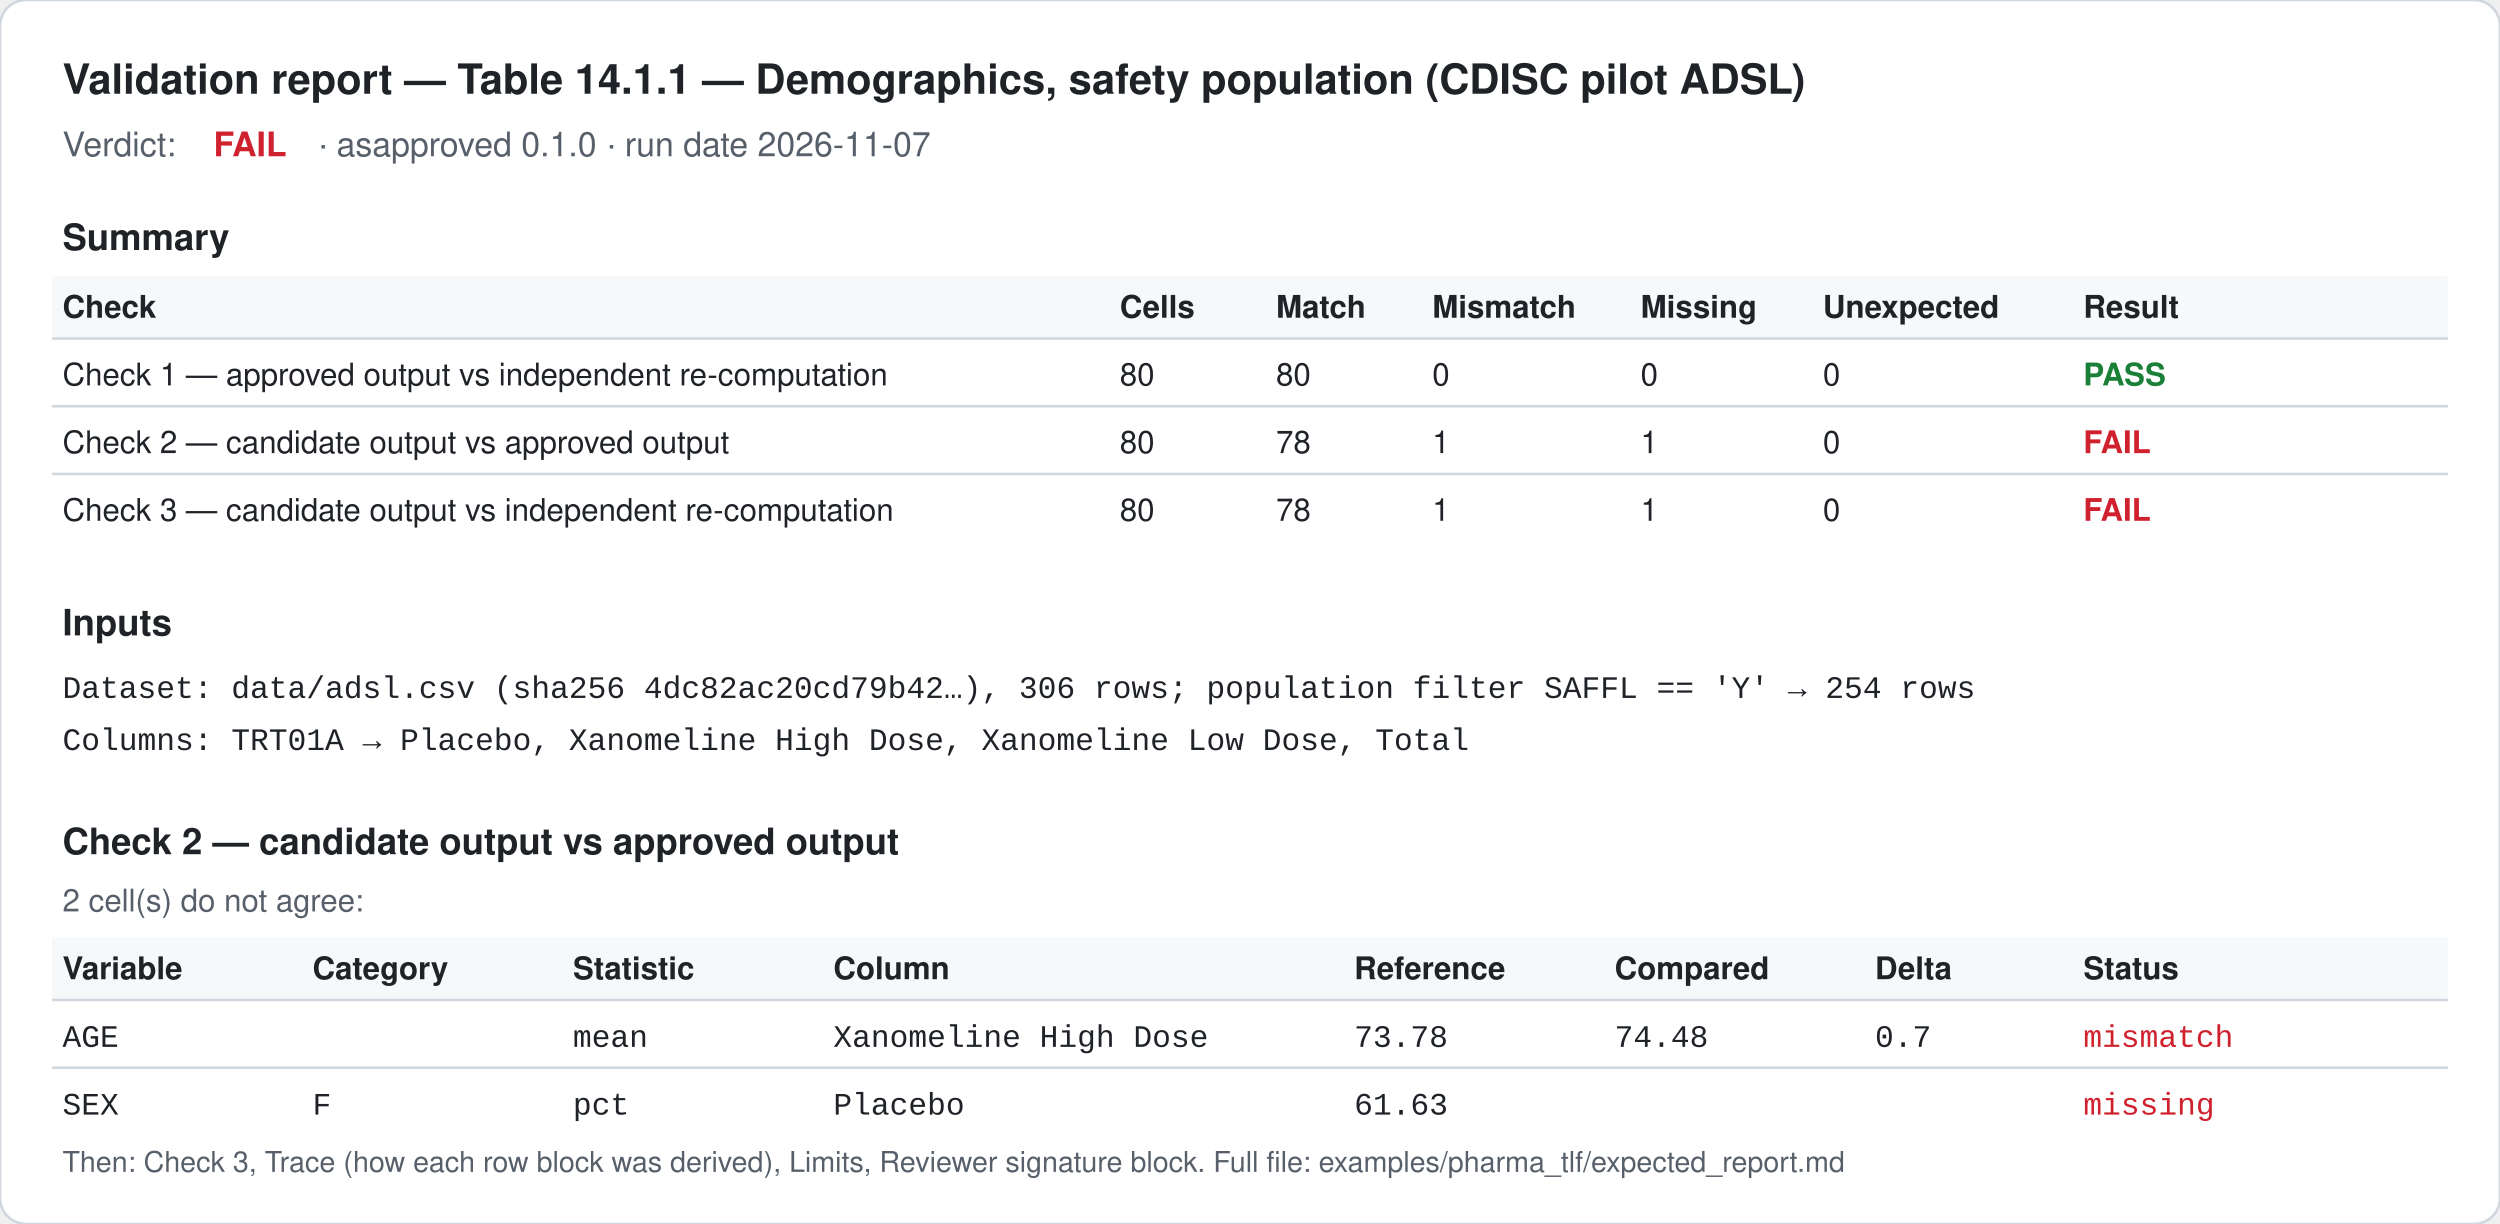
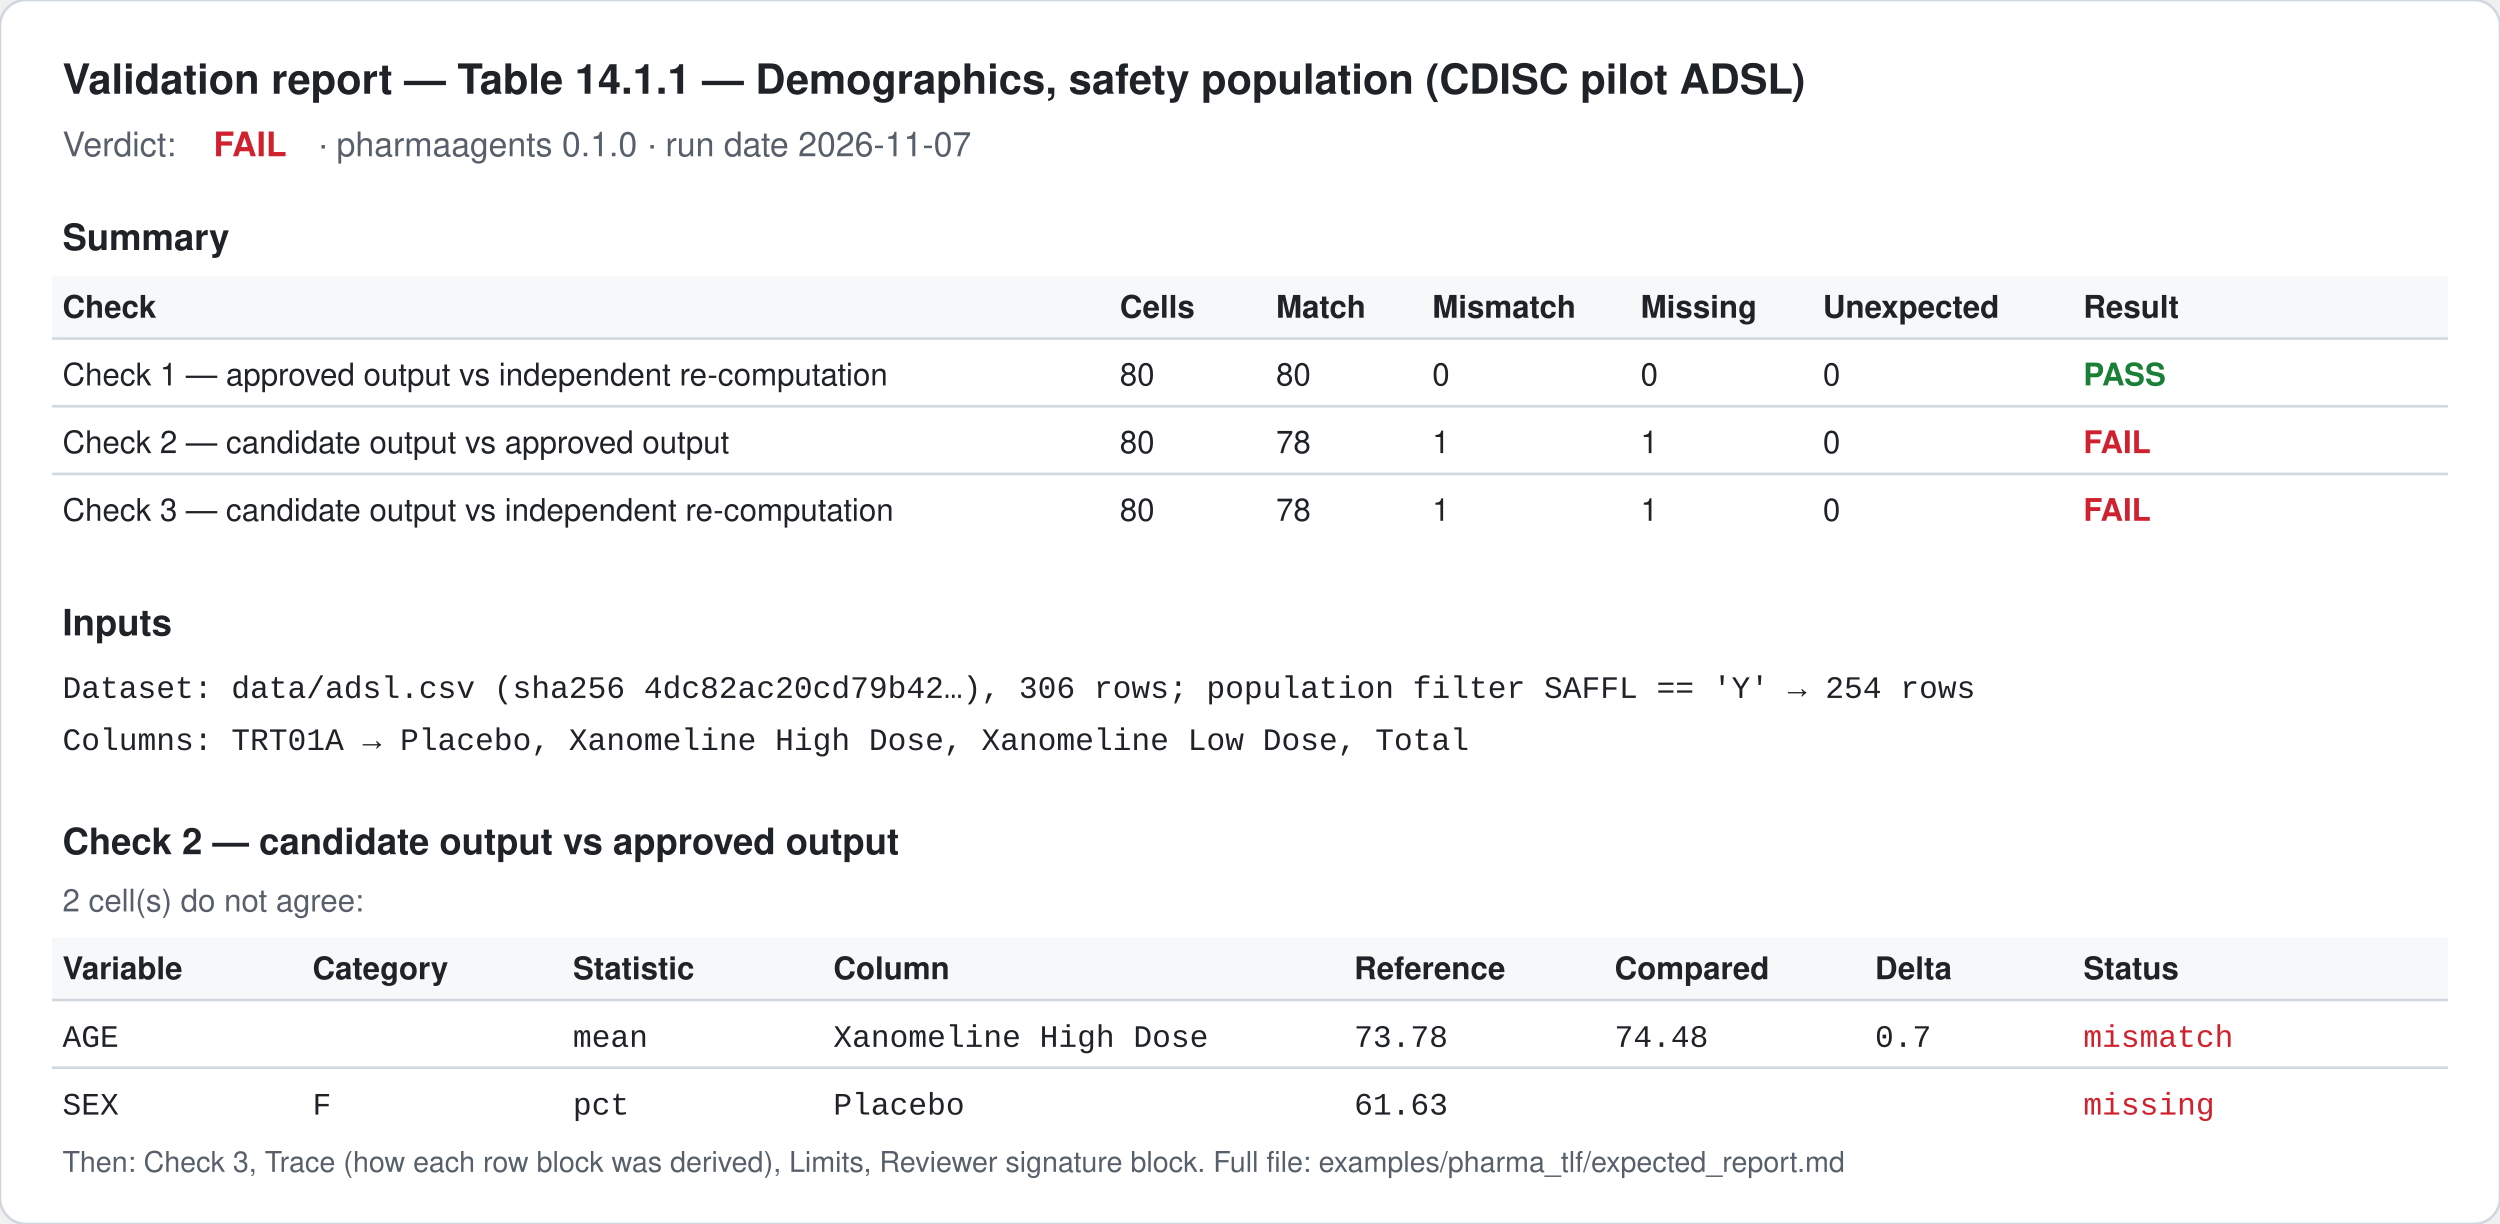
<svg xmlns="http://www.w3.org/2000/svg" width="960" height="470" viewBox="0 0 960 470" role="img" aria-labelledby="t">
  <rect width="960" height="470" rx="10" fill="#ffffff" stroke="#d0d7de" />
  <text x="24" y="36" font-family="ui-sans-serif, -apple-system, 'Segoe UI', Helvetica, Arial, sans-serif" font-size="16" font-weight="700" fill="#1f2328" text-anchor="start">Validation report — Table 14.1.1 — Demographics, safety population (CDISC pilot ADSL)</text>
  <text x="24" y="60" font-family="ui-sans-serif, -apple-system, 'Segoe UI', Helvetica, Arial, sans-serif" font-size="13" font-weight="normal" fill="#57606a" text-anchor="start">Verdict: </text>
  <text x="82" y="60" font-family="ui-sans-serif, -apple-system, 'Segoe UI', Helvetica, Arial, sans-serif" font-size="13" font-weight="700" fill="#cf222e" text-anchor="start">FAIL</text>
-   <text x="122" y="60" font-family="ui-sans-serif, -apple-system, 'Segoe UI', Helvetica, Arial, sans-serif" font-size="13" font-weight="normal" fill="#57606a" text-anchor="start">· asapproved 0.1.0 · run date 2026-11-07</text>
+   <text x="122" y="60" font-family="ui-sans-serif, -apple-system, 'Segoe UI', Helvetica, Arial, sans-serif" font-size="13" font-weight="normal" fill="#57606a" text-anchor="start">· pharmaagents 0.1.0 · run date 2026-11-07</text>
  <text x="24" y="96" font-family="ui-sans-serif, -apple-system, 'Segoe UI', Helvetica, Arial, sans-serif" font-size="14" font-weight="600" fill="#1f2328" text-anchor="start">Summary</text>
  <rect x="20" y="106" width="920" height="24" fill="#f6f8fa" />
  <text x="24" y="122" font-family="ui-sans-serif, -apple-system, 'Segoe UI', Helvetica, Arial, sans-serif" font-size="12" font-weight="600" fill="#1f2328" text-anchor="start">Check</text>
  <text x="430" y="122" font-family="ui-sans-serif, -apple-system, 'Segoe UI', Helvetica, Arial, sans-serif" font-size="12" font-weight="600" fill="#1f2328" text-anchor="start">Cells</text>
  <text x="490" y="122" font-family="ui-sans-serif, -apple-system, 'Segoe UI', Helvetica, Arial, sans-serif" font-size="12" font-weight="600" fill="#1f2328" text-anchor="start">Match</text>
  <text x="550" y="122" font-family="ui-sans-serif, -apple-system, 'Segoe UI', Helvetica, Arial, sans-serif" font-size="12" font-weight="600" fill="#1f2328" text-anchor="start">Mismatch</text>
  <text x="630" y="122" font-family="ui-sans-serif, -apple-system, 'Segoe UI', Helvetica, Arial, sans-serif" font-size="12" font-weight="600" fill="#1f2328" text-anchor="start">Missing</text>
  <text x="700" y="122" font-family="ui-sans-serif, -apple-system, 'Segoe UI', Helvetica, Arial, sans-serif" font-size="12" font-weight="600" fill="#1f2328" text-anchor="start">Unexpected</text>
  <text x="800" y="122" font-family="ui-sans-serif, -apple-system, 'Segoe UI', Helvetica, Arial, sans-serif" font-size="12" font-weight="600" fill="#1f2328" text-anchor="start">Result</text>
  <line x1="20" y1="130" x2="940" y2="130" stroke="#d0d7de" />
  <text x="24" y="148" font-family="ui-sans-serif, -apple-system, 'Segoe UI', Helvetica, Arial, sans-serif" font-size="12" font-weight="normal" fill="#1f2328" text-anchor="start">Check 1 — approved output vs independent re-computation</text>
  <text x="430" y="148" font-family="ui-sans-serif, -apple-system, 'Segoe UI', Helvetica, Arial, sans-serif" font-size="12" font-weight="normal" fill="#1f2328" text-anchor="start">80</text>
  <text x="490" y="148" font-family="ui-sans-serif, -apple-system, 'Segoe UI', Helvetica, Arial, sans-serif" font-size="12" font-weight="normal" fill="#1f2328" text-anchor="start">80</text>
  <text x="550" y="148" font-family="ui-sans-serif, -apple-system, 'Segoe UI', Helvetica, Arial, sans-serif" font-size="12" font-weight="normal" fill="#1f2328" text-anchor="start">0</text>
  <text x="630" y="148" font-family="ui-sans-serif, -apple-system, 'Segoe UI', Helvetica, Arial, sans-serif" font-size="12" font-weight="normal" fill="#1f2328" text-anchor="start">0</text>
  <text x="700" y="148" font-family="ui-sans-serif, -apple-system, 'Segoe UI', Helvetica, Arial, sans-serif" font-size="12" font-weight="normal" fill="#1f2328" text-anchor="start">0</text>
  <text x="800" y="148" font-family="ui-sans-serif, -apple-system, 'Segoe UI', Helvetica, Arial, sans-serif" font-size="12" font-weight="600" fill="#1a7f37" text-anchor="start">PASS</text>
  <line x1="20" y1="156" x2="940" y2="156" stroke="#d0d7de" />
  <text x="24" y="174" font-family="ui-sans-serif, -apple-system, 'Segoe UI', Helvetica, Arial, sans-serif" font-size="12" font-weight="normal" fill="#1f2328" text-anchor="start">Check 2 — candidate output vs approved output</text>
  <text x="430" y="174" font-family="ui-sans-serif, -apple-system, 'Segoe UI', Helvetica, Arial, sans-serif" font-size="12" font-weight="normal" fill="#1f2328" text-anchor="start">80</text>
  <text x="490" y="174" font-family="ui-sans-serif, -apple-system, 'Segoe UI', Helvetica, Arial, sans-serif" font-size="12" font-weight="normal" fill="#1f2328" text-anchor="start">78</text>
  <text x="550" y="174" font-family="ui-sans-serif, -apple-system, 'Segoe UI', Helvetica, Arial, sans-serif" font-size="12" font-weight="normal" fill="#1f2328" text-anchor="start">1</text>
  <text x="630" y="174" font-family="ui-sans-serif, -apple-system, 'Segoe UI', Helvetica, Arial, sans-serif" font-size="12" font-weight="normal" fill="#1f2328" text-anchor="start">1</text>
  <text x="700" y="174" font-family="ui-sans-serif, -apple-system, 'Segoe UI', Helvetica, Arial, sans-serif" font-size="12" font-weight="normal" fill="#1f2328" text-anchor="start">0</text>
  <text x="800" y="174" font-family="ui-sans-serif, -apple-system, 'Segoe UI', Helvetica, Arial, sans-serif" font-size="12" font-weight="600" fill="#cf222e" text-anchor="start">FAIL</text>
  <line x1="20" y1="182" x2="940" y2="182" stroke="#d0d7de" />
  <text x="24" y="200" font-family="ui-sans-serif, -apple-system, 'Segoe UI', Helvetica, Arial, sans-serif" font-size="12" font-weight="normal" fill="#1f2328" text-anchor="start">Check 3 — candidate output vs independent re-computation</text>
  <text x="430" y="200" font-family="ui-sans-serif, -apple-system, 'Segoe UI', Helvetica, Arial, sans-serif" font-size="12" font-weight="normal" fill="#1f2328" text-anchor="start">80</text>
  <text x="490" y="200" font-family="ui-sans-serif, -apple-system, 'Segoe UI', Helvetica, Arial, sans-serif" font-size="12" font-weight="normal" fill="#1f2328" text-anchor="start">78</text>
  <text x="550" y="200" font-family="ui-sans-serif, -apple-system, 'Segoe UI', Helvetica, Arial, sans-serif" font-size="12" font-weight="normal" fill="#1f2328" text-anchor="start">1</text>
  <text x="630" y="200" font-family="ui-sans-serif, -apple-system, 'Segoe UI', Helvetica, Arial, sans-serif" font-size="12" font-weight="normal" fill="#1f2328" text-anchor="start">1</text>
  <text x="700" y="200" font-family="ui-sans-serif, -apple-system, 'Segoe UI', Helvetica, Arial, sans-serif" font-size="12" font-weight="normal" fill="#1f2328" text-anchor="start">0</text>
  <text x="800" y="200" font-family="ui-sans-serif, -apple-system, 'Segoe UI', Helvetica, Arial, sans-serif" font-size="12" font-weight="600" fill="#cf222e" text-anchor="start">FAIL</text>
  <text x="24" y="244" font-family="ui-sans-serif, -apple-system, 'Segoe UI', Helvetica, Arial, sans-serif" font-size="14" font-weight="600" fill="#1f2328" text-anchor="start">Inputs</text>
  <text x="24" y="268" font-family="ui-monospace, Menlo, Consolas, 'Liberation Mono', monospace" font-size="12" font-weight="normal" fill="#1f2328" text-anchor="start">Dataset: data/adsl.csv (sha256 4dc82ac20cd79b42…), 306 rows; population filter SAFFL == 'Y' → 254 rows</text>
  <text x="24" y="288" font-family="ui-monospace, Menlo, Consolas, 'Liberation Mono', monospace" font-size="12" font-weight="normal" fill="#1f2328" text-anchor="start">Columns: TRT01A → Placebo, Xanomeline High Dose, Xanomeline Low Dose, Total</text>
  <text x="24" y="328" font-family="ui-sans-serif, -apple-system, 'Segoe UI', Helvetica, Arial, sans-serif" font-size="14" font-weight="600" fill="#1f2328" text-anchor="start">Check 2 — candidate output vs approved output</text>
  <text x="24" y="350" font-family="ui-sans-serif, -apple-system, 'Segoe UI', Helvetica, Arial, sans-serif" font-size="12" font-weight="normal" fill="#57606a" text-anchor="start">2 cell(s) do not agree:</text>
  <rect x="20" y="360" width="920" height="24" fill="#f6f8fa" />
  <text x="24" y="376" font-family="ui-sans-serif, -apple-system, 'Segoe UI', Helvetica, Arial, sans-serif" font-size="12" font-weight="600" fill="#1f2328" text-anchor="start">Variable</text>
  <text x="120" y="376" font-family="ui-sans-serif, -apple-system, 'Segoe UI', Helvetica, Arial, sans-serif" font-size="12" font-weight="600" fill="#1f2328" text-anchor="start">Category</text>
  <text x="220" y="376" font-family="ui-sans-serif, -apple-system, 'Segoe UI', Helvetica, Arial, sans-serif" font-size="12" font-weight="600" fill="#1f2328" text-anchor="start">Statistic</text>
  <text x="320" y="376" font-family="ui-sans-serif, -apple-system, 'Segoe UI', Helvetica, Arial, sans-serif" font-size="12" font-weight="600" fill="#1f2328" text-anchor="start">Column</text>
  <text x="520" y="376" font-family="ui-sans-serif, -apple-system, 'Segoe UI', Helvetica, Arial, sans-serif" font-size="12" font-weight="600" fill="#1f2328" text-anchor="start">Reference</text>
  <text x="620" y="376" font-family="ui-sans-serif, -apple-system, 'Segoe UI', Helvetica, Arial, sans-serif" font-size="12" font-weight="600" fill="#1f2328" text-anchor="start">Compared</text>
  <text x="720" y="376" font-family="ui-sans-serif, -apple-system, 'Segoe UI', Helvetica, Arial, sans-serif" font-size="12" font-weight="600" fill="#1f2328" text-anchor="start">Delta</text>
  <text x="800" y="376" font-family="ui-sans-serif, -apple-system, 'Segoe UI', Helvetica, Arial, sans-serif" font-size="12" font-weight="600" fill="#1f2328" text-anchor="start">Status</text>
  <line x1="20" y1="384" x2="940" y2="384" stroke="#d0d7de" />
  <text x="24" y="402" font-family="ui-monospace, Menlo, Consolas, 'Liberation Mono', monospace" font-size="12" font-weight="normal" fill="#1f2328" text-anchor="start">AGE</text>
  <text x="120" y="402" font-family="ui-monospace, Menlo, Consolas, 'Liberation Mono', monospace" font-size="12" font-weight="normal" fill="#1f2328" text-anchor="start" />
  <text x="220" y="402" font-family="ui-monospace, Menlo, Consolas, 'Liberation Mono', monospace" font-size="12" font-weight="normal" fill="#1f2328" text-anchor="start">mean</text>
  <text x="320" y="402" font-family="ui-monospace, Menlo, Consolas, 'Liberation Mono', monospace" font-size="12" font-weight="normal" fill="#1f2328" text-anchor="start">Xanomeline High Dose</text>
  <text x="520" y="402" font-family="ui-monospace, Menlo, Consolas, 'Liberation Mono', monospace" font-size="12" font-weight="normal" fill="#1f2328" text-anchor="start">73.78</text>
  <text x="620" y="402" font-family="ui-monospace, Menlo, Consolas, 'Liberation Mono', monospace" font-size="12" font-weight="normal" fill="#1f2328" text-anchor="start">74.48</text>
  <text x="720" y="402" font-family="ui-monospace, Menlo, Consolas, 'Liberation Mono', monospace" font-size="12" font-weight="normal" fill="#1f2328" text-anchor="start">0.7</text>
  <text x="800" y="402" font-family="ui-monospace, Menlo, Consolas, 'Liberation Mono', monospace" font-size="12" font-weight="normal" fill="#cf222e" text-anchor="start">mismatch</text>
  <line x1="20" y1="410" x2="940" y2="410" stroke="#d0d7de" />
  <text x="24" y="428" font-family="ui-monospace, Menlo, Consolas, 'Liberation Mono', monospace" font-size="12" font-weight="normal" fill="#1f2328" text-anchor="start">SEX</text>
  <text x="120" y="428" font-family="ui-monospace, Menlo, Consolas, 'Liberation Mono', monospace" font-size="12" font-weight="normal" fill="#1f2328" text-anchor="start">F</text>
  <text x="220" y="428" font-family="ui-monospace, Menlo, Consolas, 'Liberation Mono', monospace" font-size="12" font-weight="normal" fill="#1f2328" text-anchor="start">pct</text>
  <text x="320" y="428" font-family="ui-monospace, Menlo, Consolas, 'Liberation Mono', monospace" font-size="12" font-weight="normal" fill="#1f2328" text-anchor="start">Placebo</text>
  <text x="520" y="428" font-family="ui-monospace, Menlo, Consolas, 'Liberation Mono', monospace" font-size="12" font-weight="normal" fill="#1f2328" text-anchor="start">61.63</text>
  <text x="620" y="428" font-family="ui-monospace, Menlo, Consolas, 'Liberation Mono', monospace" font-size="12" font-weight="normal" fill="#1f2328" text-anchor="start" />
  <text x="720" y="428" font-family="ui-monospace, Menlo, Consolas, 'Liberation Mono', monospace" font-size="12" font-weight="normal" fill="#1f2328" text-anchor="start" />
  <text x="800" y="428" font-family="ui-monospace, Menlo, Consolas, 'Liberation Mono', monospace" font-size="12" font-weight="normal" fill="#cf222e" text-anchor="start">missing</text>
  <text x="24" y="450" font-family="ui-sans-serif, -apple-system, 'Segoe UI', Helvetica, Arial, sans-serif" font-size="11" font-weight="normal" fill="#57606a" text-anchor="start">Then: Check 3, Trace (how each row block was derived), Limits, Reviewer signature block.  Full file: examples/pharma_tlf/expected_report.md</text>
</svg>
